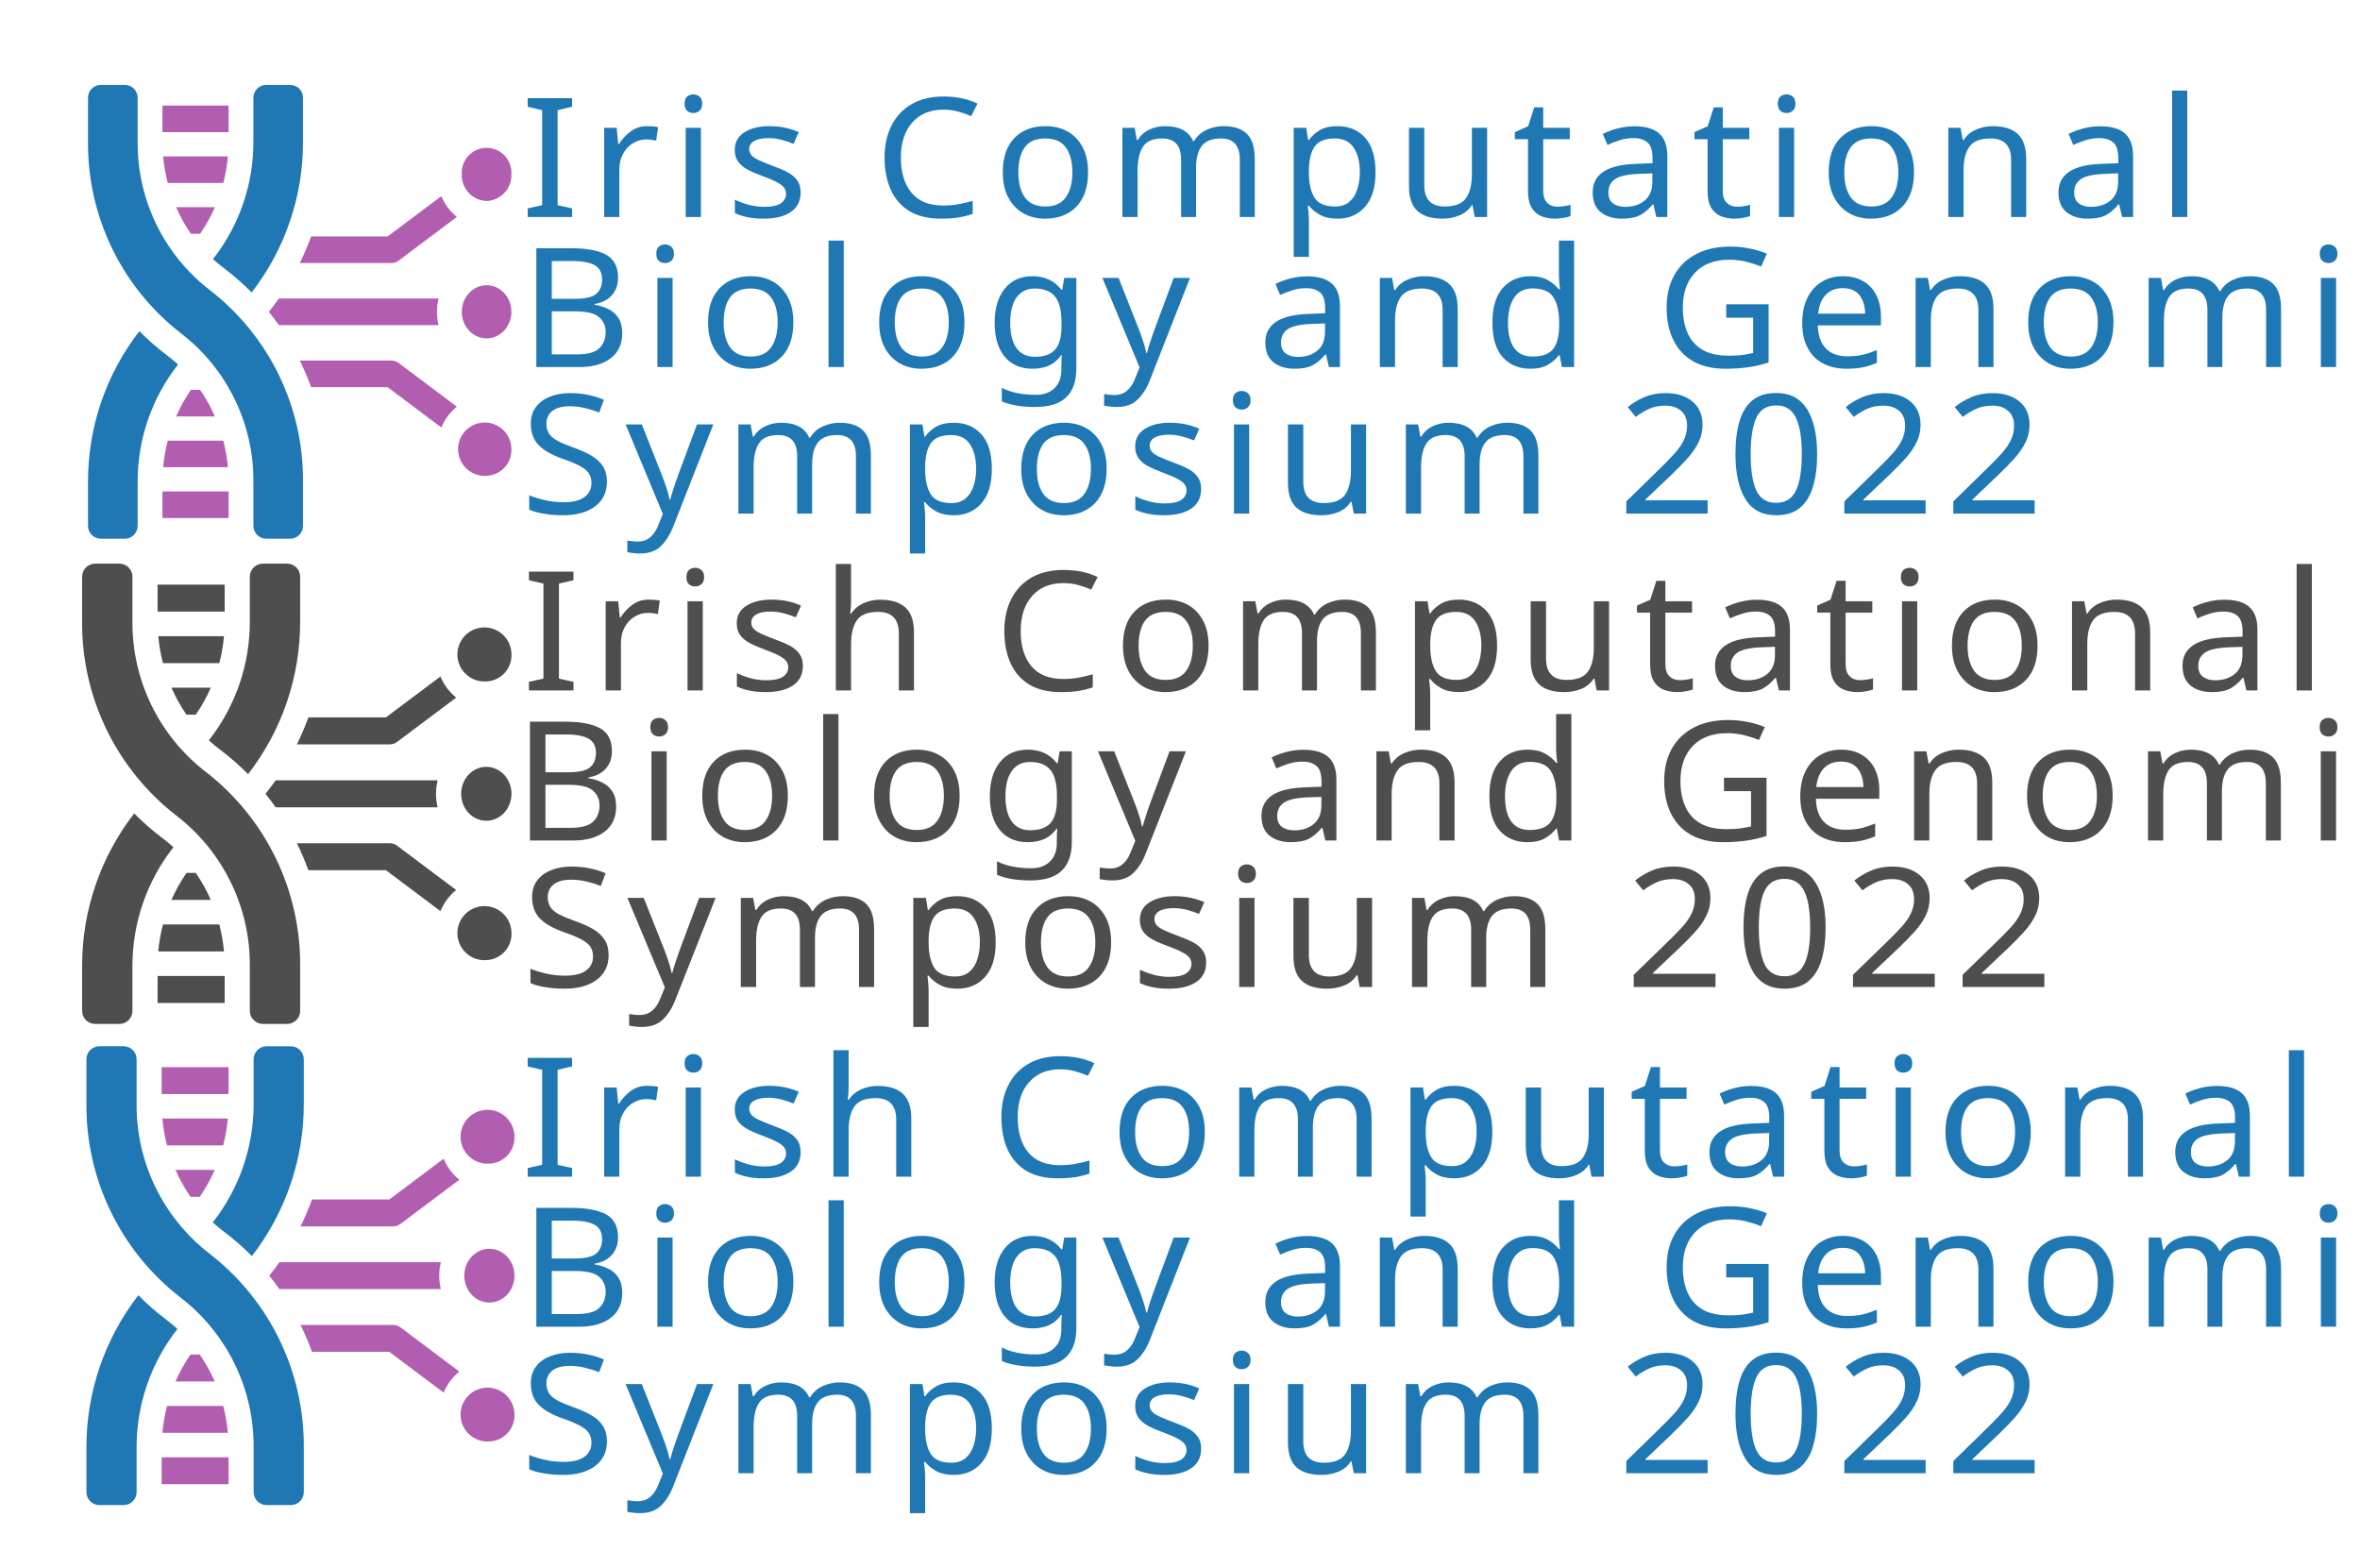
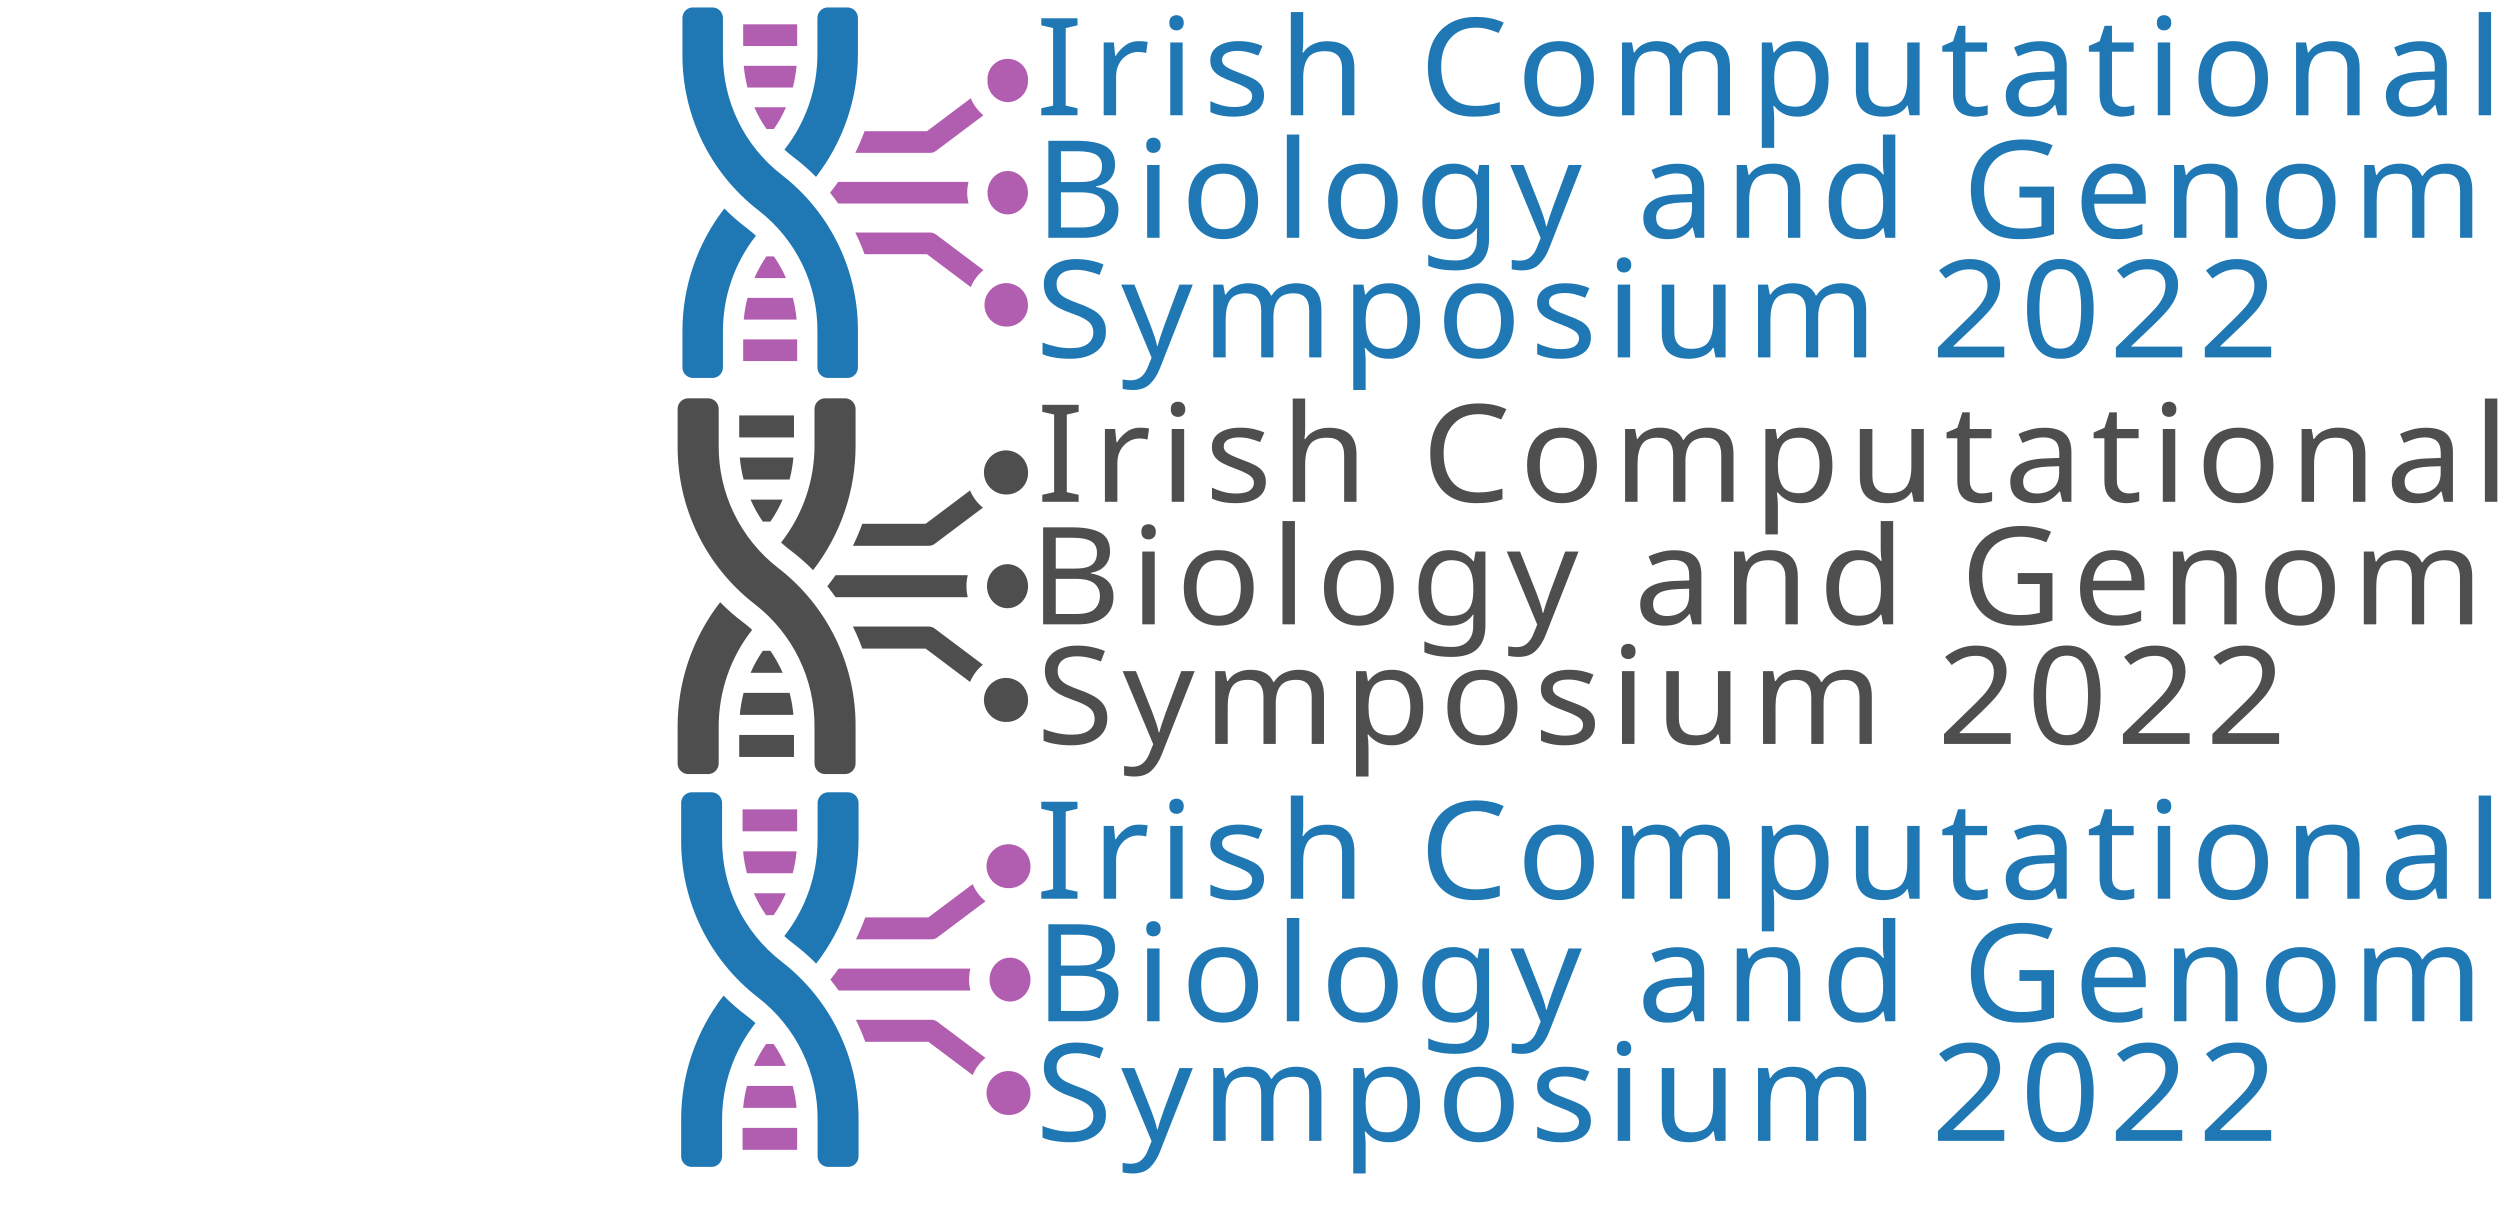
- <svg xmlns="http://www.w3.org/2000/svg" viewBox="0 0 318.366 211.413">
-   <text class="cls-1" transform="matrix(1.068295, 0, 0, 1.031963, 70.20674, 69.28259)" style="white-space: pre; fill: rgb(31, 120, 180); font-family: Poppins-Regular, Poppins; font-size: 21.745px; isolation: isolate; letter-spacing: 1.326px; line-height: 34.792px; perspective-origin: 38.406px 2.453px;">Symposium 2022</text>
-   <text class="cls-2" transform="matrix(1.067087, 0, 0, 1.031963, 70.25513, 29.27336)" style="white-space: pre; fill: rgb(31, 120, 180); font-family: Poppins-Regular, Poppins; font-size: 21.744px; isolation: isolate; letter-spacing: 1.326px; line-height: 34.79px; perspective-origin: 40.875px 2.453px;">Iris Computational</text>
-   <text class="cls-3" transform="matrix(1.067087, 0, 0, 1.031963, 70.1019, 49.51656)" style="white-space: pre; fill: rgb(31, 120, 180); font-family: Poppins-Regular, Poppins; font-size: 21.744px; isolation: isolate; letter-spacing: 1.436px; line-height: 34.79px; perspective-origin: 49.812px 2.453px;">Biology and Genomics</text>
-   <text class="cls-1" transform="matrix(1.068295, 0, 0, 1.031963, 70.20674, 198.7385)" style="white-space: pre; fill: rgb(31, 120, 180); font-family: Poppins-Regular, Poppins; font-size: 21.745px; isolation: isolate; letter-spacing: 1.326px; line-height: 34.792px; perspective-origin: 38.406px 2.453px;">Symposium 2022</text>
-   <text class="cls-2" transform="matrix(1.067087, 0, 0, 1.031963, 70.25513, 158.7298)" style="white-space: pre; fill: rgb(31, 120, 180); font-family: Poppins-Regular, Poppins; font-size: 21.744px; isolation: isolate; letter-spacing: 1.326px; line-height: 34.79px; perspective-origin: 40.875px 2.453px;">Irish Computational</text>
-   <text class="cls-3" transform="matrix(1.067087, 0, 0, 1.031963, 70.1019, 178.973)" style="white-space: pre; fill: rgb(31, 120, 180); font-family: Poppins-Regular, Poppins; font-size: 21.744px; isolation: isolate; letter-spacing: 1.436px; line-height: 34.79px; perspective-origin: 49.812px 2.453px;">Biology and Genomics</text>
-   <text class="cls-4" transform="matrix(1.074303, 0, 0, 1.031963, 70.36854, 133.1489)" style="white-space: pre; fill: rgb(78, 78, 78); font-family: Poppins-Regular, Poppins; font-size: 21.745px; isolation: isolate; letter-spacing: 1.326px; line-height: 34.792px; perspective-origin: 38.422px 2.438px;">Symposium 2022</text>
-   <text class="cls-5" transform="matrix(1.070948, 0, 0, 1.031963, 70.41642, 93.1402)" style="white-space: pre; fill: rgb(78, 78, 78); font-family: Poppins-Regular, Poppins; font-size: 21.744px; isolation: isolate; letter-spacing: 1.327px; line-height: 34.79px; perspective-origin: 40.875px 2.453px;">Irish Computational</text>
-   <text class="cls-6" transform="matrix(1.070948, 0, 0, 1.031963, 69.2299, 113.3834)" style="white-space: pre; fill: rgb(78, 78, 78); font-family: Poppins-Regular, Poppins; font-size: 21.744px; isolation: isolate; letter-spacing: 1.435px; line-height: 34.79px; perspective-origin: 49.812px 2.453px;">Biology and Genomics</text>
-   <g transform="matrix(1.032289, 0, 0, 1.031963, 11.07776, 10.22285)" style="">
+ <svg xmlns="http://www.w3.org/2000/svg" id="Layer_1" data-name="Layer 1" width="400.295" height="195.115" viewBox="0 0 183.295 195.115">
+   <defs>
+     <style>
+       .cls-1, .cls-2, .cls-3, .cls-4, .cls-5, .cls-6 {
+         isolation: isolate;
+         font-family: Poppins-Regular, Poppins;
+       }
+ 
+       .cls-1, .cls-4 {
+         font-size: 21.745px;
+       }
+ 
+       .cls-1, .cls-2, .cls-3, .cls-7 {
+         fill: #1f78b4;
+       }
+ 
+       .cls-1 {
+         letter-spacing: 0.061em;
+       }
+ 
+       .cls-2, .cls-3, .cls-5, .cls-6 {
+         font-size: 21.744px;
+       }
+ 
+       .cls-2 {
+         letter-spacing: 0.061em;
+       }
+ 
+       .cls-3 {
+         letter-spacing: 0.066em;
+       }
+ 
+       .cls-4, .cls-5, .cls-6, .cls-9 {
+         fill: #4e4e4e;
+       }
+ 
+       .cls-4 {
+         letter-spacing: 0.061em;
+       }
+ 
+       .cls-5 {
+         letter-spacing: 0.061em;
+       }
+ 
+       .cls-6 {
+         letter-spacing: 0.066em;
+       }
+ 
+       .cls-8 {
+         fill: #b25eb0;
+       }
+     </style>
+   </defs>
+   <text class="cls-1" transform="translate(57.27949 57.23047) scale(1.03488 1)">Symposium 2022</text>
+   <text class="cls-2" transform="translate(57.32637 18.46045) scale(1.03371 1)">Irish Computational</text>
+   <text class="cls-3" transform="translate(57.17793 38.07666) scale(1.03371 1)">Biology and Genomics</text>
+   <text class="cls-1" transform="translate(57.27949 182.6768) scale(1.03488 1)">Symposium 2022</text>
+   <text class="cls-2" transform="translate(57.32637 143.9072) scale(1.03371 1)">Irish Computational</text>
+   <text class="cls-3" transform="translate(57.17793 163.5234) scale(1.03371 1)">Biology and Genomics</text>
+   <text class="cls-4" transform="translate(57.43623 119.1187) scale(1.0407 1)">Symposium 2022</text>
+   <text class="cls-5" transform="translate(57.48262 80.34912) scale(1.03745 1)">Irish Computational</text>
+   <text class="cls-6" transform="translate(56.3332 99.96533) scale(1.03745 1)">Biology and Genomics</text>
+   <g>
    <g>
-       <path class="cls-7" d="M30.099,60.96H26.857a1.683,1.683,0,0,1-1.621-1.738V53.552a24.255,24.255,0,0,0-9.423-19.408A31.376,31.376,0,0,1,3.624,9.04V3.371A1.683,1.683,0,0,1,5.245,1.633H8.487a1.683,1.683,0,0,1,1.621,1.738V9.04A24.254,24.254,0,0,0,19.531,28.448,31.377,31.377,0,0,1,31.719,53.552v5.67A1.683,1.683,0,0,1,30.099,60.96Z" transform="translate(-2.85244 -0.44238)" style="fill: rgb(31, 120, 180);" />
+       <path class="cls-7" d="M30.099,60.96H26.857a1.683,1.683,0,0,1-1.621-1.738V53.552a24.255,24.255,0,0,0-9.423-19.408A31.376,31.376,0,0,1,3.624,9.04V3.371A1.683,1.683,0,0,1,5.245,1.633H8.487a1.683,1.683,0,0,1,1.621,1.738V9.04A24.254,24.254,0,0,0,19.531,28.448,31.377,31.377,0,0,1,31.719,53.552v5.67A1.683,1.683,0,0,1,30.099,60.96Z" transform="translate(-2.85244 -0.44238)" />
      <g>
-         <path class="cls-7" d="M25.009,28.767A32.031,32.031,0,0,0,31.719,9.04V3.371a1.683,1.683,0,0,0-1.621-1.738H26.857a1.683,1.683,0,0,0-1.621,1.738V9.04a24.748,24.748,0,0,1-5.282,15.366q.687.63,1.436,1.194a32.3,32.3,0,0,1,3.619,3.167Z" transform="translate(-2.85244 -0.44238)" style="fill: rgb(31, 120, 180);" />
-         <path class="cls-7" d="M10.335,33.826A32.033,32.033,0,0,0,3.624,53.552v5.67A1.683,1.683,0,0,0,5.245,60.96H8.487a1.683,1.683,0,0,0,1.621-1.738V53.552a24.749,24.749,0,0,1,5.282-15.366q-.687-.63-1.435-1.193A32.326,32.326,0,0,1,10.335,33.826Z" transform="translate(-2.85244 -0.44238)" style="fill: rgb(31, 120, 180);" />
+         <path class="cls-7" d="M25.009,28.767A32.031,32.031,0,0,0,31.719,9.04V3.371a1.683,1.683,0,0,0-1.621-1.738H26.857a1.683,1.683,0,0,0-1.621,1.738V9.04a24.748,24.748,0,0,1-5.282,15.366q.687.63,1.436,1.194a32.3,32.3,0,0,1,3.619,3.167Z" transform="translate(-2.85244 -0.44238)" />
+         <path class="cls-7" d="M10.335,33.826A32.033,32.033,0,0,0,3.624,53.552v5.67A1.683,1.683,0,0,0,5.245,60.96H8.487a1.683,1.683,0,0,0,1.621-1.738V53.552a24.749,24.749,0,0,1,5.282-15.366q-.687-.63-1.435-1.193A32.326,32.326,0,0,1,10.335,33.826Z" transform="translate(-2.85244 -0.44238)" />
      </g>
      <g>
-         <path class="cls-8" d="M13.349,4.336h8.645V7.812H13.349Z" transform="translate(-2.85244 -0.44238)" style="fill: rgb(178, 94, 176);" />
-         <path class="cls-8" d="M13.349,54.781h8.645V58.257H13.349Z" transform="translate(-2.85244 -0.44238)" style="fill: rgb(178, 94, 176);" />
+         <path class="cls-8" d="M13.349,4.336h8.645V7.812H13.349Z" transform="translate(-2.85244 -0.44238)" />
+         <path class="cls-8" d="M13.349,54.781h8.645V58.257H13.349Z" transform="translate(-2.85244 -0.44238)" />
        <g>
-           <path class="cls-8" d="M21.302,48.138H14.042a21.51,21.51,0,0,0-.604,3.476H21.905A21.466,21.466,0,0,0,21.302,48.138Z" transform="translate(-2.85244 -0.44238)" style="fill: rgb(178, 94, 176);" />
-           <path class="cls-8" d="M13.437,10.979a21.502,21.502,0,0,0,.602,3.476h7.263a21.51,21.51,0,0,0,.604-3.476Z" transform="translate(-2.85244 -0.44238)" style="fill: rgb(178, 94, 176);" />
-           <path class="cls-8" d="M15.136,17.621a20.603,20.603,0,0,0,1.937,3.476h1.196a20.609,20.609,0,0,0,1.937-3.476Z" transform="translate(-2.85244 -0.44238)" style="fill: rgb(178, 94, 176);" />
-           <path class="cls-8" d="M20.207,44.971A20.61,20.61,0,0,0,18.27,41.495H17.074A20.617,20.617,0,0,0,15.137,44.971Z" transform="translate(-2.85244 -0.44238)" style="fill: rgb(178, 94, 176);" />
+           <path class="cls-8" d="M21.302,48.138H14.042a21.51,21.51,0,0,0-.604,3.476H21.905A21.466,21.466,0,0,0,21.302,48.138Z" transform="translate(-2.85244 -0.44238)" />
+           <path class="cls-8" d="M13.437,10.979a21.502,21.502,0,0,0,.602,3.476h7.263a21.51,21.51,0,0,0,.604-3.476Z" transform="translate(-2.85244 -0.44238)" />
+           <path class="cls-8" d="M15.136,17.621a20.603,20.603,0,0,0,1.937,3.476h1.196a20.609,20.609,0,0,0,1.937-3.476Z" transform="translate(-2.85244 -0.44238)" />
+           <path class="cls-8" d="M20.207,44.971A20.61,20.61,0,0,0,18.27,41.495H17.074A20.617,20.617,0,0,0,15.137,44.971Z" transform="translate(-2.85244 -0.44238)" />
        </g>
      </g>
    </g>
    <g>
-       <path class="cls-8" d="M55.709,52.733a3.485,3.485,0,1,1,3.242-3.476A3.369,3.369,0,0,1,55.709,52.733Z" transform="translate(-2.85244 -0.44238)" style="fill: rgb(178, 94, 176);" />
-       <path class="cls-8" d="M55.709,16.812a3.369,3.369,0,0,1-3.242-3.476,3.25,3.25,0,1,1,6.484,0A3.369,3.369,0,0,1,55.709,16.812Z" transform="translate(-2.85244 -0.44238)" style="fill: rgb(178, 94, 176);" />
-       <ellipse class="cls-8" cx="52.856" cy="30.854" rx="3.242" ry="3.476" style="fill: rgb(178, 94, 176);" />
+       <path class="cls-8" d="M55.709,52.733a3.485,3.485,0,1,1,3.242-3.476A3.369,3.369,0,0,1,55.709,52.733Z" transform="translate(-2.85244 -0.44238)" />
+       <path class="cls-8" d="M55.709,16.812a3.369,3.369,0,0,1-3.242-3.476,3.25,3.25,0,1,1,6.484,0A3.369,3.369,0,0,1,55.709,16.812Z" transform="translate(-2.85244 -0.44238)" />
+       <ellipse class="cls-8" cx="52.856" cy="30.854" rx="3.242" ry="3.476" />
    </g>
    <g>
-       <path class="cls-8" d="M51.822,43.696l-7.61-5.712a1.547,1.547,0,0,0-.93-.314H31.299a35.43,35.43,0,0,1,1.48,3.476h9.991l7.022,5.271a6.932,6.932,0,0,1,2.029-2.721Z" transform="translate(-2.85244 -0.44238)" style="fill: rgb(178, 94, 176);" />
-       <path class="cls-8" d="M44.211,24.609l7.61-5.712a6.931,6.931,0,0,1-2.029-2.721l-7.022,5.271h-9.991a35.431,35.431,0,0,1-1.48,3.476H43.282A1.547,1.547,0,0,0,44.211,24.609Z" transform="translate(-2.85244 -0.44238)" style="fill: rgb(178, 94, 176);" />
-       <path class="cls-8" d="M49.43,29.558H28.563q-.625.891-1.305,1.738.68.847,1.305,1.738h20.867a7.464,7.464,0,0,1,0-3.476Z" transform="translate(-2.85244 -0.44238)" style="fill: rgb(178, 94, 176);" />
+       <path class="cls-8" d="M51.822,43.696l-7.61-5.712a1.547,1.547,0,0,0-.93-.314H31.299a35.43,35.43,0,0,1,1.48,3.476h9.991l7.022,5.271a6.932,6.932,0,0,1,2.029-2.721Z" transform="translate(-2.85244 -0.44238)" />
+       <path class="cls-8" d="M44.211,24.609l7.61-5.712a6.931,6.931,0,0,1-2.029-2.721l-7.022,5.271h-9.991a35.431,35.431,0,0,1-1.48,3.476H43.282A1.547,1.547,0,0,0,44.211,24.609Z" transform="translate(-2.85244 -0.44238)" />
+       <path class="cls-8" d="M49.43,29.558H28.563q-.625.891-1.305,1.738.68.847,1.305,1.738h20.867a7.464,7.464,0,0,1,0-3.476Z" transform="translate(-2.85244 -0.44238)" />
    </g>
  </g>
-   <g transform="matrix(1.032289, 0, 0, 1.031963, 11.07776, 10.22285)" style="">
+   <g>
    <g>
-       <path class="cls-9" d="M29.701,124.386H26.414A1.706,1.706,0,0,1,24.77,122.623v-5.75a24.598,24.598,0,0,0-9.556-19.682A31.82,31.82,0,0,1,2.852,71.732V65.982a1.706,1.706,0,0,1,1.644-1.763H7.784a1.706,1.706,0,0,1,1.644,1.763v5.75a24.597,24.597,0,0,0,9.557,19.682,31.821,31.821,0,0,1,12.361,25.459V122.623A1.706,1.706,0,0,1,29.701,124.386Z" transform="translate(-2.85244 -0.44238)" style="fill: rgb(78, 78, 78);" />
+       <path class="cls-9" d="M29.701,124.386H26.414A1.706,1.706,0,0,1,24.77,122.623v-5.75a24.598,24.598,0,0,0-9.556-19.682A31.82,31.82,0,0,1,2.852,71.732V65.982a1.706,1.706,0,0,1,1.644-1.763H7.784a1.706,1.706,0,0,1,1.644,1.763v5.75a24.597,24.597,0,0,0,9.557,19.682,31.821,31.821,0,0,1,12.361,25.459V122.623A1.706,1.706,0,0,1,29.701,124.386Z" transform="translate(-2.85244 -0.44238)" />
      <g>
-         <path class="cls-9" d="M24.54,91.737a32.484,32.484,0,0,0,6.806-20.005V65.982a1.706,1.706,0,0,0-1.644-1.763H26.414A1.706,1.706,0,0,0,24.77,65.982v5.75a25.098,25.098,0,0,1-5.357,15.583q.697.639,1.456,1.21a32.757,32.757,0,0,1,3.67,3.211Z" transform="translate(-2.85244 -0.44238)" style="fill: rgb(78, 78, 78);" />
-         <path class="cls-9" d="M9.658,96.867a32.486,32.486,0,0,0-6.806,20.006V122.623a1.706,1.706,0,0,0,1.644,1.763H7.784A1.706,1.706,0,0,0,9.428,122.623v-5.75a25.1,25.1,0,0,1,5.357-15.584q-.697-.639-1.456-1.21A32.783,32.783,0,0,1,9.658,96.867Z" transform="translate(-2.85244 -0.44238)" style="fill: rgb(78, 78, 78);" />
+         <path class="cls-9" d="M24.54,91.737a32.484,32.484,0,0,0,6.806-20.005V65.982a1.706,1.706,0,0,0-1.644-1.763H26.414A1.706,1.706,0,0,0,24.77,65.982v5.75a25.098,25.098,0,0,1-5.357,15.583q.697.639,1.456,1.21a32.757,32.757,0,0,1,3.67,3.211Z" transform="translate(-2.85244 -0.44238)" />
+         <path class="cls-9" d="M9.658,96.867a32.486,32.486,0,0,0-6.806,20.006V122.623a1.706,1.706,0,0,0,1.644,1.763H7.784A1.706,1.706,0,0,0,9.428,122.623v-5.75a25.1,25.1,0,0,1,5.357-15.584q-.697-.639-1.456-1.21A32.783,32.783,0,0,1,9.658,96.867Z" transform="translate(-2.85244 -0.44238)" />
      </g>
      <g>
-         <path class="cls-9" d="M12.715,66.96h8.767v3.525h-8.767Z" transform="translate(-2.85244 -0.44238)" style="fill: rgb(78, 78, 78);" />
-         <path class="cls-9" d="M12.715,118.119h8.767v3.525h-8.767Z" transform="translate(-2.85244 -0.44238)" style="fill: rgb(78, 78, 78);" />
+         <path class="cls-9" d="M12.715,66.96h8.767v3.525h-8.767Z" transform="translate(-2.85244 -0.44238)" />
+         <path class="cls-9" d="M12.715,118.119h8.767v3.525h-8.767Z" transform="translate(-2.85244 -0.44238)" />
        <g>
-           <path class="cls-9" d="M20.781,111.382H13.417a21.814,21.814,0,0,0-.613,3.525h8.587A21.77,21.77,0,0,0,20.781,111.382Z" transform="translate(-2.85244 -0.44238)" style="fill: rgb(78, 78, 78);" />
-           <path class="cls-9" d="M12.805,73.697a21.806,21.806,0,0,0,.61,3.525h7.365a21.814,21.814,0,0,0,.613-3.525Z" transform="translate(-2.85244 -0.44238)" style="fill: rgb(78, 78, 78);" />
-           <path class="cls-9" d="M14.527,80.434a20.894,20.894,0,0,0,1.965,3.525h1.213a20.901,20.901,0,0,0,1.965-3.525Z" transform="translate(-2.85244 -0.44238)" style="fill: rgb(78, 78, 78);" />
-           <path class="cls-9" d="M19.67,108.171a20.901,20.901,0,0,0-1.965-3.525H16.493a20.908,20.908,0,0,0-1.965,3.525Z" transform="translate(-2.85244 -0.44238)" style="fill: rgb(78, 78, 78);" />
+           <path class="cls-9" d="M20.781,111.382H13.417a21.814,21.814,0,0,0-.613,3.525h8.587A21.77,21.77,0,0,0,20.781,111.382Z" transform="translate(-2.85244 -0.44238)" />
+           <path class="cls-9" d="M12.805,73.697a21.806,21.806,0,0,0,.61,3.525h7.365a21.814,21.814,0,0,0,.613-3.525Z" transform="translate(-2.85244 -0.44238)" />
+           <path class="cls-9" d="M14.527,80.434a20.894,20.894,0,0,0,1.965,3.525h1.213a20.901,20.901,0,0,0,1.965-3.525Z" transform="translate(-2.85244 -0.44238)" />
+           <path class="cls-9" d="M19.67,108.171a20.901,20.901,0,0,0-1.965-3.525H16.493a20.908,20.908,0,0,0-1.965,3.525Z" transform="translate(-2.85244 -0.44238)" />
        </g>
      </g>
    </g>
    <g>
-       <path class="cls-9" d="M55.674,116.042a3.534,3.534,0,1,1,3.288-3.525A3.417,3.417,0,0,1,55.674,116.042Z" transform="translate(-2.85244 -0.44238)" style="fill: rgb(78, 78, 78);" />
-       <path class="cls-9" d="M55.674,79.613a3.534,3.534,0,1,1,3.288-3.525A3.417,3.417,0,0,1,55.674,79.613Z" transform="translate(-2.85244 -0.44238)" style="fill: rgb(78, 78, 78);" />
-       <ellipse class="cls-9" cx="52.821" cy="93.86" rx="3.288" ry="3.525" style="fill: rgb(78, 78, 78);" />
+       <path class="cls-9" d="M55.674,116.042a3.534,3.534,0,1,1,3.288-3.525A3.417,3.417,0,0,1,55.674,116.042Z" transform="translate(-2.85244 -0.44238)" />
+       <path class="cls-9" d="M55.674,79.613a3.534,3.534,0,1,1,3.288-3.525A3.417,3.417,0,0,1,55.674,79.613Z" transform="translate(-2.85244 -0.44238)" />
+       <ellipse class="cls-9" cx="52.821" cy="93.86" rx="3.288" ry="3.525" />
    </g>
    <g>
-       <path class="cls-9" d="M51.732,106.877l-7.718-5.793a1.569,1.569,0,0,0-.943-.319H30.919a35.931,35.931,0,0,1,1.501,3.525H42.553l7.121,5.346a7.03,7.03,0,0,1,2.057-2.759Z" transform="translate(-2.85244 -0.44238)" style="fill: rgb(78, 78, 78);" />
-       <path class="cls-9" d="M44.014,87.521l7.718-5.793a7.029,7.029,0,0,1-2.057-2.759L42.553,84.314H32.421a35.932,35.932,0,0,1-1.501,3.525H43.071A1.569,1.569,0,0,0,44.014,87.521Z" transform="translate(-2.85244 -0.44238)" style="fill: rgb(78, 78, 78);" />
-       <path class="cls-9" d="M49.307,92.54H28.144q-.634.903-1.323,1.763.689.859,1.324,1.763h21.163a7.569,7.569,0,0,1,0-3.525Z" transform="translate(-2.85244 -0.44238)" style="fill: rgb(78, 78, 78);" />
+       <path class="cls-9" d="M51.732,106.877l-7.718-5.793a1.569,1.569,0,0,0-.943-.319H30.919a35.931,35.931,0,0,1,1.501,3.525H42.553l7.121,5.346a7.03,7.03,0,0,1,2.057-2.759Z" transform="translate(-2.85244 -0.44238)" />
+       <path class="cls-9" d="M44.014,87.521l7.718-5.793a7.029,7.029,0,0,1-2.057-2.759L42.553,84.314H32.421a35.932,35.932,0,0,1-1.501,3.525H43.071A1.569,1.569,0,0,0,44.014,87.521Z" transform="translate(-2.85244 -0.44238)" />
+       <path class="cls-9" d="M49.307,92.54H28.144q-.634.903-1.323,1.763.689.859,1.324,1.763h21.163a7.569,7.569,0,0,1,0-3.525Z" transform="translate(-2.85244 -0.44238)" />
    </g>
  </g>
-   <g transform="matrix(1.032289, 0, 0, 1.031963, 11.07776, 10.22285)" style="">
+   <g>
    <g>
-       <path class="cls-7" d="M30.183,187.284H26.905a1.701,1.701,0,0,1-1.639-1.757v-5.732A24.522,24.522,0,0,0,15.74,160.173,31.722,31.722,0,0,1,3.416,134.792V129.06A1.701,1.701,0,0,1,5.055,127.302H8.333a1.701,1.701,0,0,1,1.639,1.757V134.792a24.521,24.521,0,0,0,9.527,19.622,31.723,31.723,0,0,1,12.323,25.381v5.732A1.701,1.701,0,0,1,30.183,187.284Z" transform="translate(-2.85244 -0.44238)" style="fill: rgb(31, 120, 180);" />
+       <path class="cls-7" d="M30.183,187.284H26.905a1.701,1.701,0,0,1-1.639-1.757v-5.732A24.522,24.522,0,0,0,15.74,160.173,31.722,31.722,0,0,1,3.416,134.792V129.06A1.701,1.701,0,0,1,5.055,127.302H8.333a1.701,1.701,0,0,1,1.639,1.757V134.792a24.521,24.521,0,0,0,9.527,19.622,31.723,31.723,0,0,1,12.323,25.381v5.732A1.701,1.701,0,0,1,30.183,187.284Z" transform="translate(-2.85244 -0.44238)" />
      <g>
-         <path class="cls-7" d="M25.037,154.736A32.385,32.385,0,0,0,31.822,134.792v-5.732a1.701,1.701,0,0,0-1.639-1.757H26.905a1.701,1.701,0,0,0-1.639,1.757V134.792a25.021,25.021,0,0,1-5.34,15.536q.695.637,1.451,1.207a32.656,32.656,0,0,1,3.659,3.202Z" transform="translate(-2.85244 -0.44238)" style="fill: rgb(31, 120, 180);" />
-         <path class="cls-7" d="M10.201,159.851a32.386,32.386,0,0,0-6.785,19.944v5.732A1.701,1.701,0,0,0,5.055,187.284H8.333a1.701,1.701,0,0,0,1.639-1.757v-5.732a25.023,25.023,0,0,1,5.34-15.536q-.695-.637-1.451-1.206A32.682,32.682,0,0,1,10.201,159.851Z" transform="translate(-2.85244 -0.44238)" style="fill: rgb(31, 120, 180);" />
+         <path class="cls-7" d="M25.037,154.736A32.385,32.385,0,0,0,31.822,134.792v-5.732a1.701,1.701,0,0,0-1.639-1.757H26.905a1.701,1.701,0,0,0-1.639,1.757V134.792a25.021,25.021,0,0,1-5.34,15.536q.695.637,1.451,1.207a32.656,32.656,0,0,1,3.659,3.202Z" transform="translate(-2.85244 -0.44238)" />
+         <path class="cls-7" d="M10.201,159.851a32.386,32.386,0,0,0-6.785,19.944v5.732A1.701,1.701,0,0,0,5.055,187.284H8.333a1.701,1.701,0,0,0,1.639-1.757v-5.732a25.023,25.023,0,0,1,5.34-15.536q-.695-.637-1.451-1.206A32.682,32.682,0,0,1,10.201,159.851Z" transform="translate(-2.85244 -0.44238)" />
      </g>
      <g>
-         <path class="cls-8" d="M13.249,130.035H21.989v3.515H13.249Z" transform="translate(-2.85244 -0.44238)" style="fill: rgb(178, 94, 176);" />
-         <path class="cls-8" d="M13.249,181.037H21.989v3.515H13.249Z" transform="translate(-2.85244 -0.44238)" style="fill: rgb(178, 94, 176);" />
+         <path class="cls-8" d="M13.249,130.035H21.989v3.515H13.249Z" transform="translate(-2.85244 -0.44238)" />
+         <path class="cls-8" d="M13.249,181.037H21.989v3.515H13.249Z" transform="translate(-2.85244 -0.44238)" />
        <g>
-           <path class="cls-8" d="M21.289,174.321H13.949a21.747,21.747,0,0,0-.611,3.515h8.561A21.703,21.703,0,0,0,21.289,174.321Z" transform="translate(-2.85244 -0.44238)" style="fill: rgb(178, 94, 176);" />
-           <path class="cls-8" d="M13.338,136.751a21.739,21.739,0,0,0,.608,3.515H21.289a21.747,21.747,0,0,0,.611-3.515Z" transform="translate(-2.85244 -0.44238)" style="fill: rgb(178, 94, 176);" />
-           <path class="cls-8" d="M15.055,143.468a20.83,20.83,0,0,0,1.959,3.515h1.209a20.837,20.837,0,0,0,1.959-3.515Z" transform="translate(-2.85244 -0.44238)" style="fill: rgb(178, 94, 176);" />
-           <path class="cls-8" d="M20.183,171.119a20.837,20.837,0,0,0-1.959-3.515H17.015a20.844,20.844,0,0,0-1.959,3.515Z" transform="translate(-2.85244 -0.44238)" style="fill: rgb(178, 94, 176);" />
+           <path class="cls-8" d="M21.289,174.321H13.949a21.747,21.747,0,0,0-.611,3.515h8.561A21.703,21.703,0,0,0,21.289,174.321Z" transform="translate(-2.85244 -0.44238)" />
+           <path class="cls-8" d="M13.338,136.751a21.739,21.739,0,0,0,.608,3.515H21.289a21.747,21.747,0,0,0,.611-3.515Z" transform="translate(-2.85244 -0.44238)" />
+           <path class="cls-8" d="M15.055,143.468a20.83,20.83,0,0,0,1.959,3.515h1.209a20.837,20.837,0,0,0,1.959-3.515Z" transform="translate(-2.85244 -0.44238)" />
+           <path class="cls-8" d="M20.183,171.119a20.837,20.837,0,0,0-1.959-3.515H17.015a20.844,20.844,0,0,0-1.959,3.515Z" transform="translate(-2.85244 -0.44238)" />
        </g>
      </g>
    </g>
    <g>
-       <path class="cls-8" d="M56.075,178.967A3.523,3.523,0,1,1,59.353,175.452,3.406,3.406,0,0,1,56.075,178.967Z" transform="translate(-2.85244 -0.44238)" style="fill: rgb(178, 94, 176);" />
-       <path class="cls-8" d="M56.075,142.649A3.523,3.523,0,1,1,59.353,139.135,3.406,3.406,0,0,1,56.075,142.649Z" transform="translate(-2.85244 -0.44238)" style="fill: rgb(178, 94, 176);" />
-       <ellipse class="cls-8" cx="53.223" cy="156.851" rx="3.278" ry="3.515" style="fill: rgb(178, 94, 176);" />
+       <path class="cls-8" d="M56.075,178.967A3.523,3.523,0,1,1,59.353,175.452,3.406,3.406,0,0,1,56.075,178.967Z" transform="translate(-2.85244 -0.44238)" />
+       <path class="cls-8" d="M56.075,142.649A3.523,3.523,0,1,1,59.353,139.135,3.406,3.406,0,0,1,56.075,142.649Z" transform="translate(-2.85244 -0.44238)" />
+       <ellipse class="cls-8" cx="53.223" cy="156.851" rx="3.278" ry="3.515" />
    </g>
    <g>
-       <path class="cls-8" d="M52.146,169.83l-7.694-5.776a1.564,1.564,0,0,0-.94-.318H31.397a35.821,35.821,0,0,1,1.497,3.515H42.995l7.1,5.329a7.009,7.009,0,0,1,2.051-2.751Z" transform="translate(-2.85244 -0.44238)" style="fill: rgb(178, 94, 176);" />
-       <path class="cls-8" d="M44.451,150.532l7.694-5.776a7.008,7.008,0,0,1-2.051-2.751l-7.1,5.329H32.894A35.822,35.822,0,0,1,31.397,150.85H43.511A1.564,1.564,0,0,0,44.451,150.532Z" transform="translate(-2.85244 -0.44238)" style="fill: rgb(178, 94, 176);" />
-       <path class="cls-8" d="M49.728,155.536H28.63q-.632.9-1.319,1.757.687.857,1.32,1.757H49.728a7.546,7.546,0,0,1,0-3.515Z" transform="translate(-2.85244 -0.44238)" style="fill: rgb(178, 94, 176);" />
+       <path class="cls-8" d="M52.146,169.83l-7.694-5.776a1.564,1.564,0,0,0-.94-.318H31.397a35.821,35.821,0,0,1,1.497,3.515H42.995l7.1,5.329a7.009,7.009,0,0,1,2.051-2.751Z" transform="translate(-2.85244 -0.44238)" />
+       <path class="cls-8" d="M44.451,150.532l7.694-5.776a7.008,7.008,0,0,1-2.051-2.751l-7.1,5.329H32.894A35.822,35.822,0,0,1,31.397,150.85H43.511A1.564,1.564,0,0,0,44.451,150.532Z" transform="translate(-2.85244 -0.44238)" />
+       <path class="cls-8" d="M49.728,155.536H28.63q-.632.9-1.319,1.757.687.857,1.32,1.757H49.728a7.546,7.546,0,0,1,0-3.515Z" transform="translate(-2.85244 -0.44238)" />
    </g>
  </g>
</svg>
